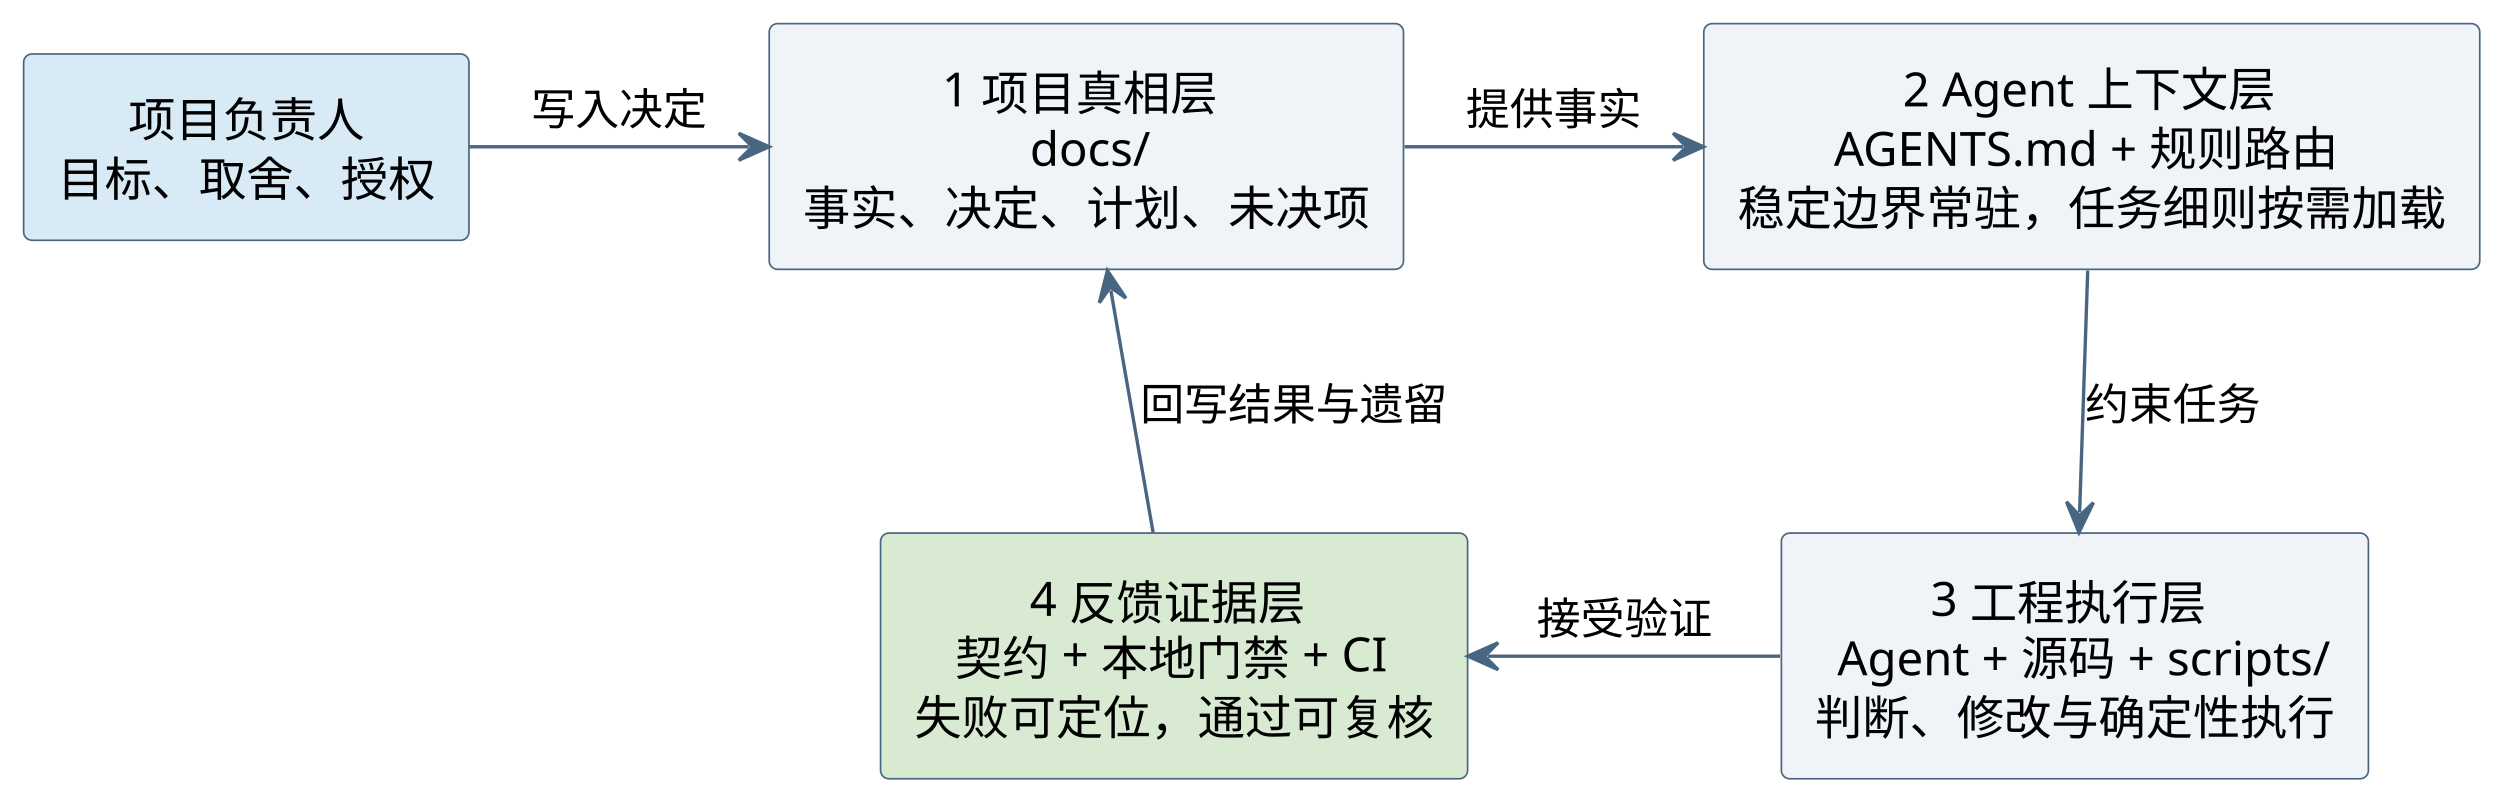
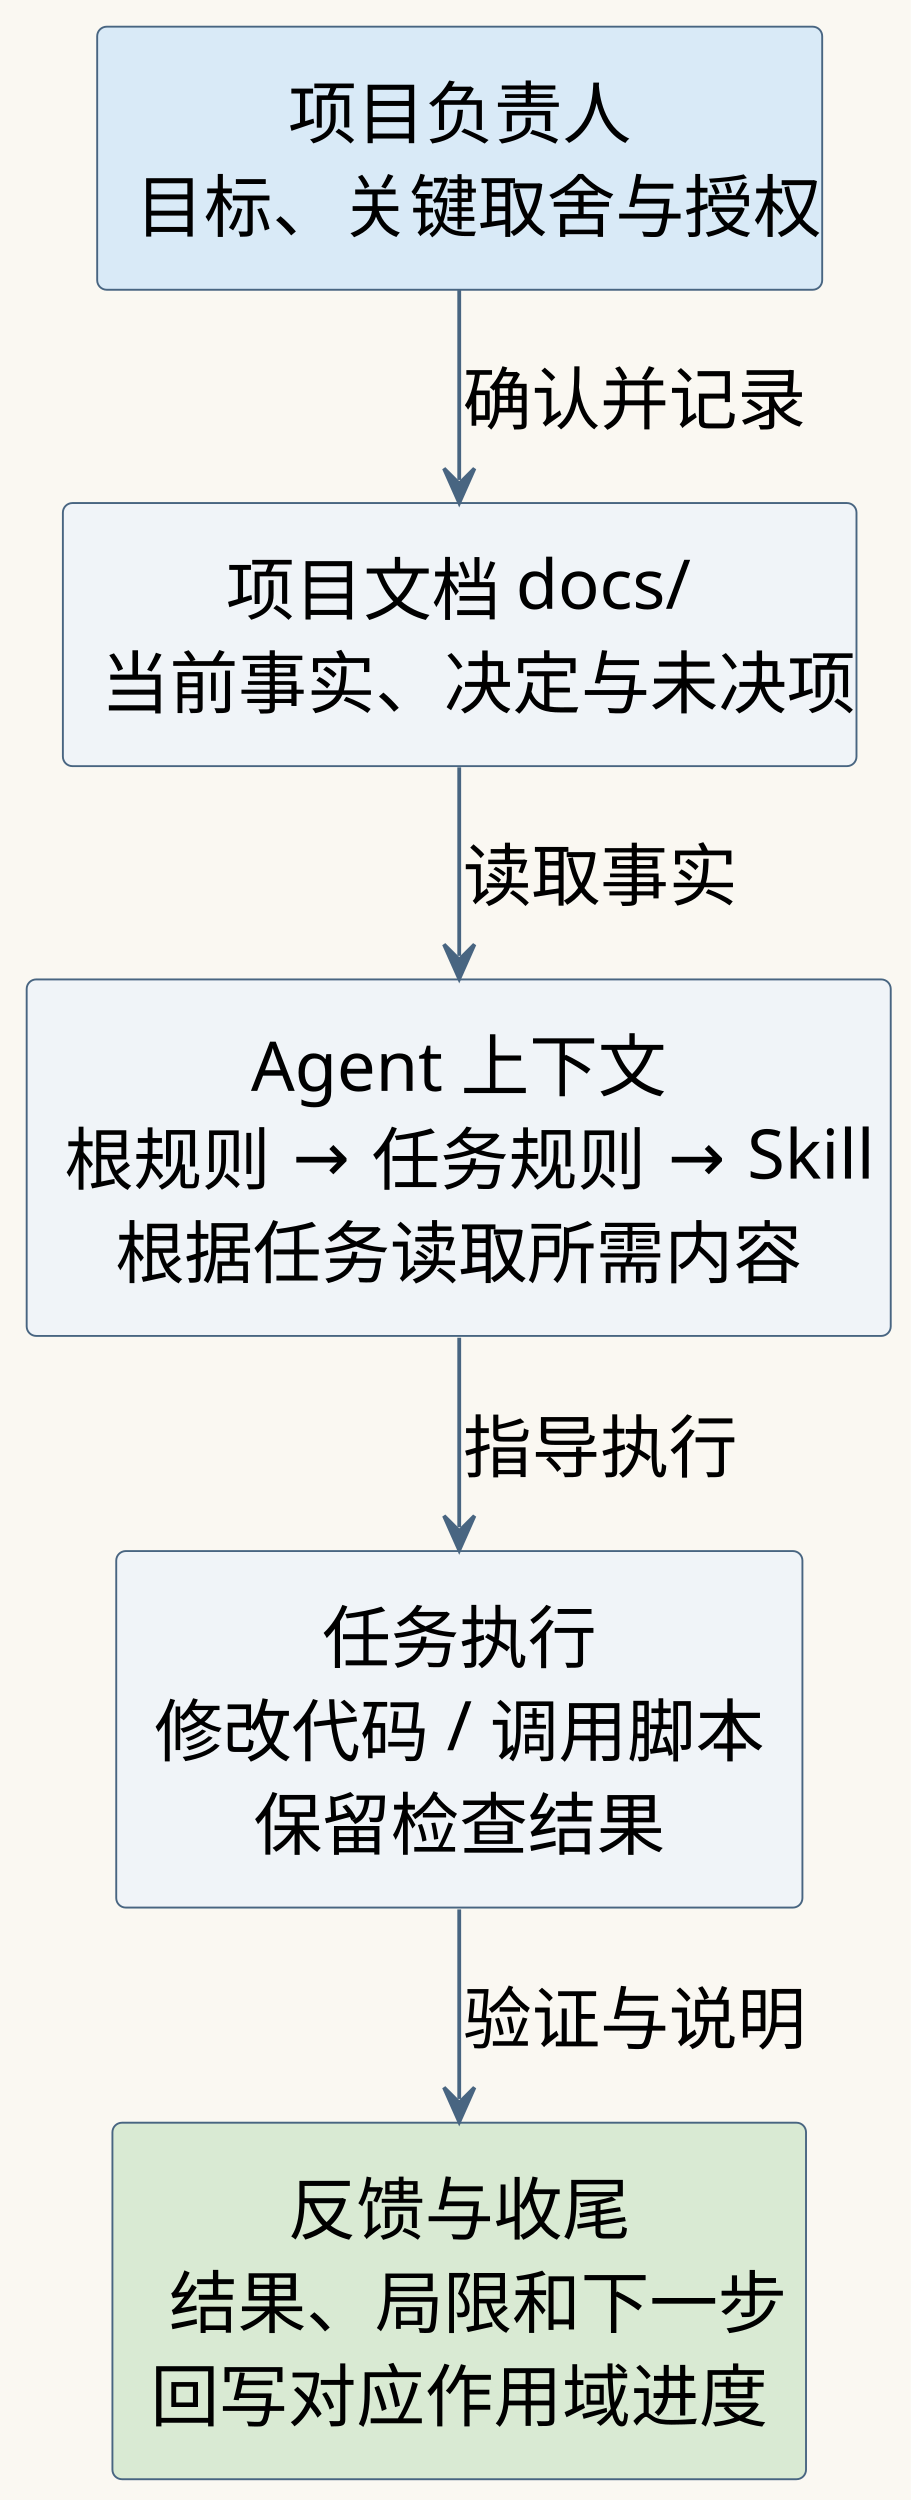
- <svg xmlns="http://www.w3.org/2000/svg" contentStyleType="text/css" data-diagram-type="DESCRIPTION" height="236px" preserveAspectRatio="none" style="width:741px;height:236px;" version="1.1" viewBox="0 0 741 236" width="741px" zoomAndPan="magnify">
+ <svg xmlns="http://www.w3.org/2000/svg" contentStyleType="text/css" data-diagram-type="DESCRIPTION" height="656px" preserveAspectRatio="none" style="width:239px;height:656px;background:#FAF8F2;" version="1.1" viewBox="0 0 239 656" width="239px" zoomAndPan="magnify">
  <defs />
  <g>
-     <g class="entity" data-qualified-name="Owner" data-source-line="8" id="ent0002">
-       <rect fill="#D9EAF7" height="55.219" rx="2.5" ry="2.5" style="stroke:#486581;stroke-width:0.5;" width="132" x="7" y="16" />
-       <text fill="#000000" font-family="sans-serif" font-size="14" lengthAdjust="spacing" textLength="70" x="38" y="40.533">项目负责人</text>
-       <text fill="#000000" font-family="sans-serif" font-size="14" lengthAdjust="spacing" textLength="112" x="17" y="58.143">目标、取舍、授权</text>
+     <rect fill="#FAF8F2" height="656" style="stroke:none;stroke-width:1;" width="239" x="0" y="0" />
+     <g class="entity" data-qualified-name="Owner" data-source-line="12" id="ent0002">
+       <rect fill="#D9EAF7" height="69.032" rx="2.5" ry="2.5" style="stroke:#486581;stroke-width:0.5;" width="190.243" x="25.5" y="7" />
+       <text fill="#000000" font-family="'sans-serif'" font-size="18" lengthAdjust="spacing" textLength="89.999" x="75.622" y="36.242">项目负责人</text>
+       <text fill="#000000" font-family="'sans-serif'" font-size="18" lengthAdjust="spacing" textLength="170.243" x="35.5" y="60.758">目标、关键取舍与授权</text>
    </g>
-     <g class="entity" data-qualified-name="Docs" data-source-line="9" id="ent0003">
-       <rect fill="#F0F4F8" height="72.828" rx="2.5" ry="2.5" style="stroke:#486581;stroke-width:0.5;" width="188" x="228" y="7" />
-       <text fill="#000000" font-family="sans-serif" font-size="14" lengthAdjust="spacing" textLength="85.565" x="279.217" y="31.533">1  项目真相层</text>
-       <text fill="#000000" font-family="sans-serif" font-size="14" lengthAdjust="spacing" textLength="33.462" x="305.269" y="49.143">docs/</text>
-       <text fill="#000000" font-family="sans-serif" font-size="14" lengthAdjust="spacing" textLength="168" x="238" y="66.752">事实、决定、计划、未决项</text>
+     <g class="entity" data-qualified-name="Docs" data-source-line="13" id="ent0003">
+       <rect fill="#F0F4F8" height="69.032" rx="2.5" ry="2.5" style="stroke:#486581;stroke-width:0.5;" width="208.243" x="16.5" y="132" />
+       <text fill="#000000" font-family="'sans-serif'" font-size="18" lengthAdjust="spacing" textLength="122.597" x="59.323" y="161.242">项目文档 docs/</text>
+       <text fill="#000000" font-family="'sans-serif'" font-size="18" lengthAdjust="spacing" textLength="188.243" x="26.5" y="185.758">当前事实、决定与未决项</text>
    </g>
-     <g class="entity" data-qualified-name="Context" data-source-line="10" id="ent0004">
-       <rect fill="#F0F4F8" height="72.828" rx="2.5" ry="2.5" style="stroke:#486581;stroke-width:0.5;" width="230" x="505" y="7" />
-       <text fill="#000000" font-family="sans-serif" font-size="14" lengthAdjust="spacing" textLength="112.041" x="563.98" y="31.533">2  Agent 上下文层</text>
-       <text fill="#000000" font-family="sans-serif" font-size="14" lengthAdjust="spacing" textLength="152.858" x="543.571" y="49.143">AGENTS.md + 规则路由</text>
-       <text fill="#000000" font-family="sans-serif" font-size="14" lengthAdjust="spacing" textLength="210" x="515" y="66.752">稳定边界常驻，任务细则按需加载</text>
+     <g class="entity" data-qualified-name="Context" data-source-line="14" id="ent0004">
+       <rect fill="#F0F4F8" height="93.547" rx="2.5" ry="2.5" style="stroke:#486581;stroke-width:0.5;" width="226.729" x="7" y="257" />
+       <text fill="#000000" font-family="'sans-serif'" font-size="18" lengthAdjust="spacing" textLength="109.025" x="65.852" y="286.242">Agent 上下文</text>
+       <text fill="#000000" font-family="'sans-serif'" font-size="18" lengthAdjust="spacing" textLength="206.729" x="17" y="310.758">根规则 → 任务规则 → Skill</text>
+       <text fill="#000000" font-family="'sans-serif'" font-size="18" lengthAdjust="spacing" textLength="179.999" x="30.365" y="335.274">根据任务读取所需内容</text>
    </g>
-     <g class="entity" data-qualified-name="Execution" data-source-line="11" id="ent0005">
-       <rect fill="#F0F4F8" height="72.828" rx="2.5" ry="2.5" style="stroke:#486581;stroke-width:0.5;" width="174" x="528" y="158" />
-       <text fill="#000000" font-family="sans-serif" font-size="14" lengthAdjust="spacing" textLength="85.565" x="572.217" y="182.533">3  工程执行层</text>
-       <text fill="#000000" font-family="sans-serif" font-size="14" lengthAdjust="spacing" textLength="140.834" x="544.583" y="200.143">Agent + 源码 + scripts/</text>
-       <text fill="#000000" font-family="sans-serif" font-size="14" lengthAdjust="spacing" textLength="154" x="538" y="217.752">判断、修改与确定性执行</text>
+     <g class="entity" data-qualified-name="Execution" data-source-line="15" id="ent0005">
+       <rect fill="#F0F4F8" height="93.547" rx="2.5" ry="2.5" style="stroke:#486581;stroke-width:0.5;" width="180.055" x="30.5" y="407" />
+       <text fill="#000000" font-family="'sans-serif'" font-size="18" lengthAdjust="spacing" textLength="72" x="84.528" y="436.242">任务执行</text>
+       <text fill="#000000" font-family="'sans-serif'" font-size="18" lengthAdjust="spacing" textLength="160.055" x="40.5" y="460.758">修改代码 / 调用脚本</text>
+       <text fill="#000000" font-family="'sans-serif'" font-size="18" lengthAdjust="spacing" textLength="107.999" x="66.528" y="485.274">保留检查结果</text>
    </g>
-     <g class="entity" data-qualified-name="Evidence" data-source-line="12" id="ent0006">
-       <rect fill="#D9EAD3" height="72.828" rx="2.5" ry="2.5" style="stroke:#486581;stroke-width:0.5;" width="174" x="261" y="158" />
-       <text fill="#000000" font-family="sans-serif" font-size="14" lengthAdjust="spacing" textLength="85.565" x="305.217" y="182.533">4  反馈证据层</text>
-       <text fill="#000000" font-family="sans-serif" font-size="14" lengthAdjust="spacing" textLength="129.91" x="283.045" y="200.143">契约 + 本地门禁 + CI</text>
-       <text fill="#000000" font-family="sans-serif" font-size="14" lengthAdjust="spacing" textLength="154" x="271" y="217.752">失败可定位，通过可复核</text>
+     <g class="entity" data-qualified-name="Evidence" data-source-line="16" id="ent0006">
+       <rect fill="#D9EAD3" height="93.547" rx="2.5" ry="2.5" style="stroke:#486581;stroke-width:0.5;" width="181.999" x="29.5" y="557" />
+       <text fill="#000000" font-family="'sans-serif'" font-size="18" lengthAdjust="spacing" textLength="89.999" x="75.5" y="586.242">反馈与收尾</text>
+       <text fill="#000000" font-family="'sans-serif'" font-size="18" lengthAdjust="spacing" textLength="152.243" x="44.378" y="610.758">结果、局限和下一步</text>
+       <text fill="#000000" font-family="'sans-serif'" font-size="18" lengthAdjust="spacing" textLength="161.999" x="39.5" y="635.274">回写对应作用域进度</text>
    </g>
-     <g class="link" data-entity-1="ent0002" data-entity-2="ent0003" data-link-type="dependency" data-source-line="14" id="lnk7">
-       <path d="M139.07,43.5 C166.3,43.5 192.36,43.5 221.96,43.5" fill="none" id="Owner-to-Docs" style="stroke:#486581;stroke-width:1;" />
-       <polygon fill="#486581" points="227.96,43.5,218.96,39.5,222.96,43.5,218.96,47.5,227.96,43.5" style="stroke:#486581;stroke-width:1;" />
-       <text fill="#000000" font-family="sans-serif" font-size="13" lengthAdjust="spacing" textLength="52" x="157.5" y="36.995">写入决定</text>
+     <g class="link" data-entity-1="ent0002" data-entity-2="ent0003" data-link-type="dependency" data-source-line="18" id="lnk7">
+       <path d="M120.5,76.11 C120.5,93.47 120.5,108.58 120.5,125.93" fill="none" id="Owner-to-Docs" style="stroke:#486581;stroke-width:1;" />
+       <polygon fill="#486581" points="120.5,131.93,124.5,122.93,120.5,126.93,116.5,122.93,120.5,131.93" style="stroke:#486581;stroke-width:1;" />
+       <text fill="#000000" font-family="'sans-serif'" font-size="18" lengthAdjust="spacing" textLength="89.999" x="121.5" y="111.242">确认并记录</text>
    </g>
-     <g class="link" data-entity-1="ent0003" data-entity-2="ent0004" data-link-type="dependency" data-source-line="15" id="lnk8">
-       <path d="M416.29,43.5 C444.42,43.5 469.58,43.5 498.89,43.5" fill="none" id="Docs-to-Context" style="stroke:#486581;stroke-width:1;" />
-       <polygon fill="#486581" points="504.89,43.5,495.89,39.5,499.89,43.5,495.89,47.5,504.89,43.5" style="stroke:#486581;stroke-width:1;" />
-       <text fill="#000000" font-family="sans-serif" font-size="13" lengthAdjust="spacing" textLength="52" x="434.5" y="36.995">提供事实</text>
+     <g class="link" data-entity-1="ent0003" data-entity-2="ent0004" data-link-type="dependency" data-source-line="19" id="lnk8">
+       <path d="M120.5,201.34 C120.5,218.12 120.5,232.63 120.5,250.82" fill="none" id="Docs-to-Context" style="stroke:#486581;stroke-width:1;" />
+       <polygon fill="#486581" points="120.5,256.82,124.5,247.82,120.5,251.82,116.5,247.82,120.5,256.82" style="stroke:#486581;stroke-width:1;" />
+       <text fill="#000000" font-family="'sans-serif'" font-size="18" lengthAdjust="spacing" textLength="72" x="121.5" y="236.242">读取事实</text>
    </g>
-     <g class="link" data-entity-1="ent0004" data-entity-2="ent0005" data-link-type="dependency" data-source-line="16" id="lnk9">
-       <path d="M618.8,80.19 C618.01,103.69 617.179,128.353 616.399,151.843" fill="none" id="Context-to-Execution" style="stroke:#486581;stroke-width:1;" />
-       <polygon fill="#486581" points="616.2,157.84,620.496,148.978,616.366,152.843,612.501,148.712,616.2,157.84" style="stroke:#486581;stroke-width:1;" />
-       <text fill="#000000" font-family="sans-serif" font-size="13" lengthAdjust="spacing" textLength="52" x="618" y="124.495">约束任务</text>
+     <g class="link" data-entity-1="ent0004" data-entity-2="ent0005" data-link-type="dependency" data-source-line="20" id="lnk9">
+       <path d="M120.5,351.02 C120.5,368.75 120.5,383 120.5,400.76" fill="none" id="Context-to-Execution" style="stroke:#486581;stroke-width:1;" />
+       <polygon fill="#486581" points="120.5,406.76,124.5,397.76,120.5,401.76,116.5,397.76,120.5,406.76" style="stroke:#486581;stroke-width:1;" />
+       <text fill="#000000" font-family="'sans-serif'" font-size="18" lengthAdjust="spacing" textLength="72" x="121.5" y="386.242">指导执行</text>
    </g>
-     <g class="link" data-entity-1="ent0006" data-entity-2="ent0005" data-link-type="dependency" data-source-line="17" id="lnk11">
-       <path d="M441.06,194.5 C470.73,194.5 497.9,194.5 527.61,194.5" fill="none" id="Evidence-backto-Execution" style="stroke:#486581;stroke-width:1;" />
-       <polygon fill="#486581" points="435.06,194.5,444.06,198.5,440.06,194.5,444.06,190.5,435.06,194.5" style="stroke:#486581;stroke-width:1;" />
-       <text fill="#000000" font-family="sans-serif" font-size="13" lengthAdjust="spacing" textLength="52" x="455.5" y="187.995">接受验证</text>
-     </g>
-     <g class="link" data-entity-1="ent0003" data-entity-2="ent0006" data-link-type="dependency" data-source-line="18" id="lnk13">
-       <path d="M329.261,86.101 C333.361,109.601 337.68,134.35 341.78,157.84" fill="none" id="Docs-backto-Evidence" style="stroke:#486581;stroke-width:1;" />
-       <polygon fill="#486581" points="328.23,80.19,325.836,89.744,329.089,85.116,333.717,88.369,328.23,80.19" style="stroke:#486581;stroke-width:1;" />
-       <text fill="#000000" font-family="sans-serif" font-size="13" lengthAdjust="spacing" textLength="91" x="338" y="124.495">回写结果与遗留</text>
+     <g class="link" data-entity-1="ent0005" data-entity-2="ent0006" data-link-type="dependency" data-source-line="21" id="lnk10">
+       <path d="M120.5,501.02 C120.5,518.75 120.5,533 120.5,550.76" fill="none" id="Execution-to-Evidence" style="stroke:#486581;stroke-width:1;" />
+       <polygon fill="#486581" points="120.5,556.76,124.5,547.76,120.5,551.76,116.5,547.76,120.5,556.76" style="stroke:#486581;stroke-width:1;" />
+       <text fill="#000000" font-family="'sans-serif'" font-size="18" lengthAdjust="spacing" textLength="89.999" x="121.5" y="536.242">验证与说明</text>
    </g>
  </g>
</svg>
